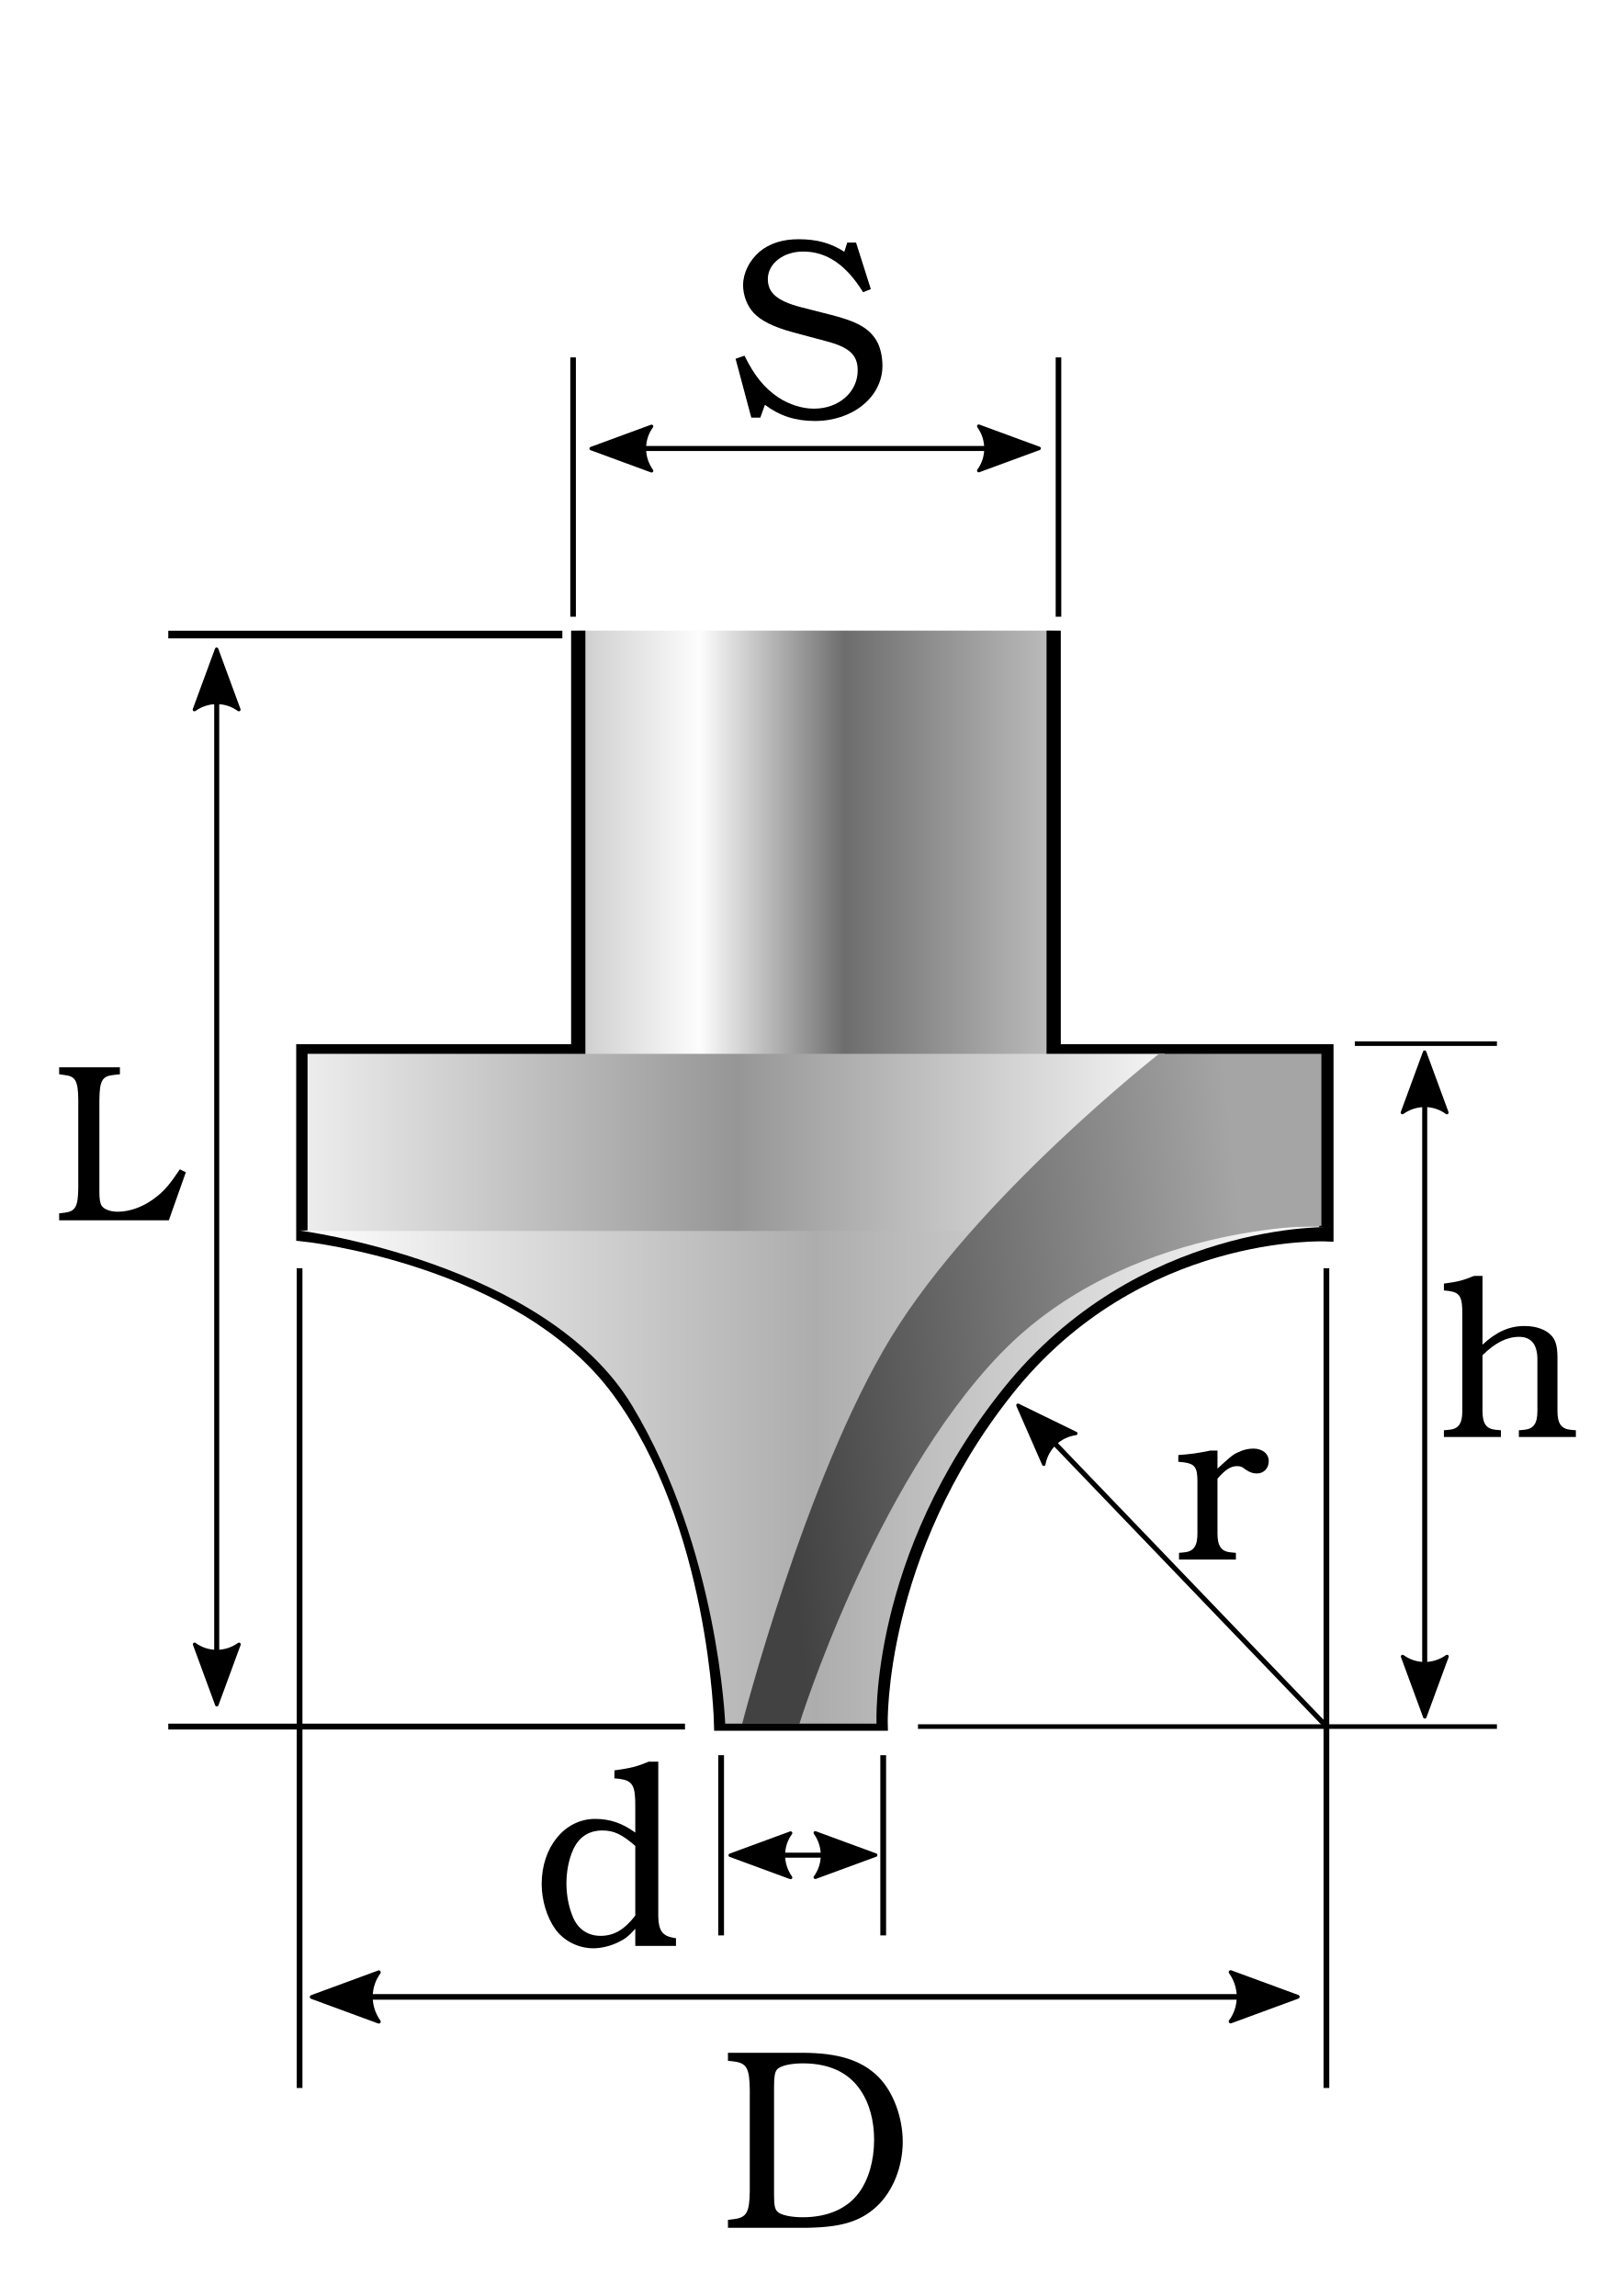
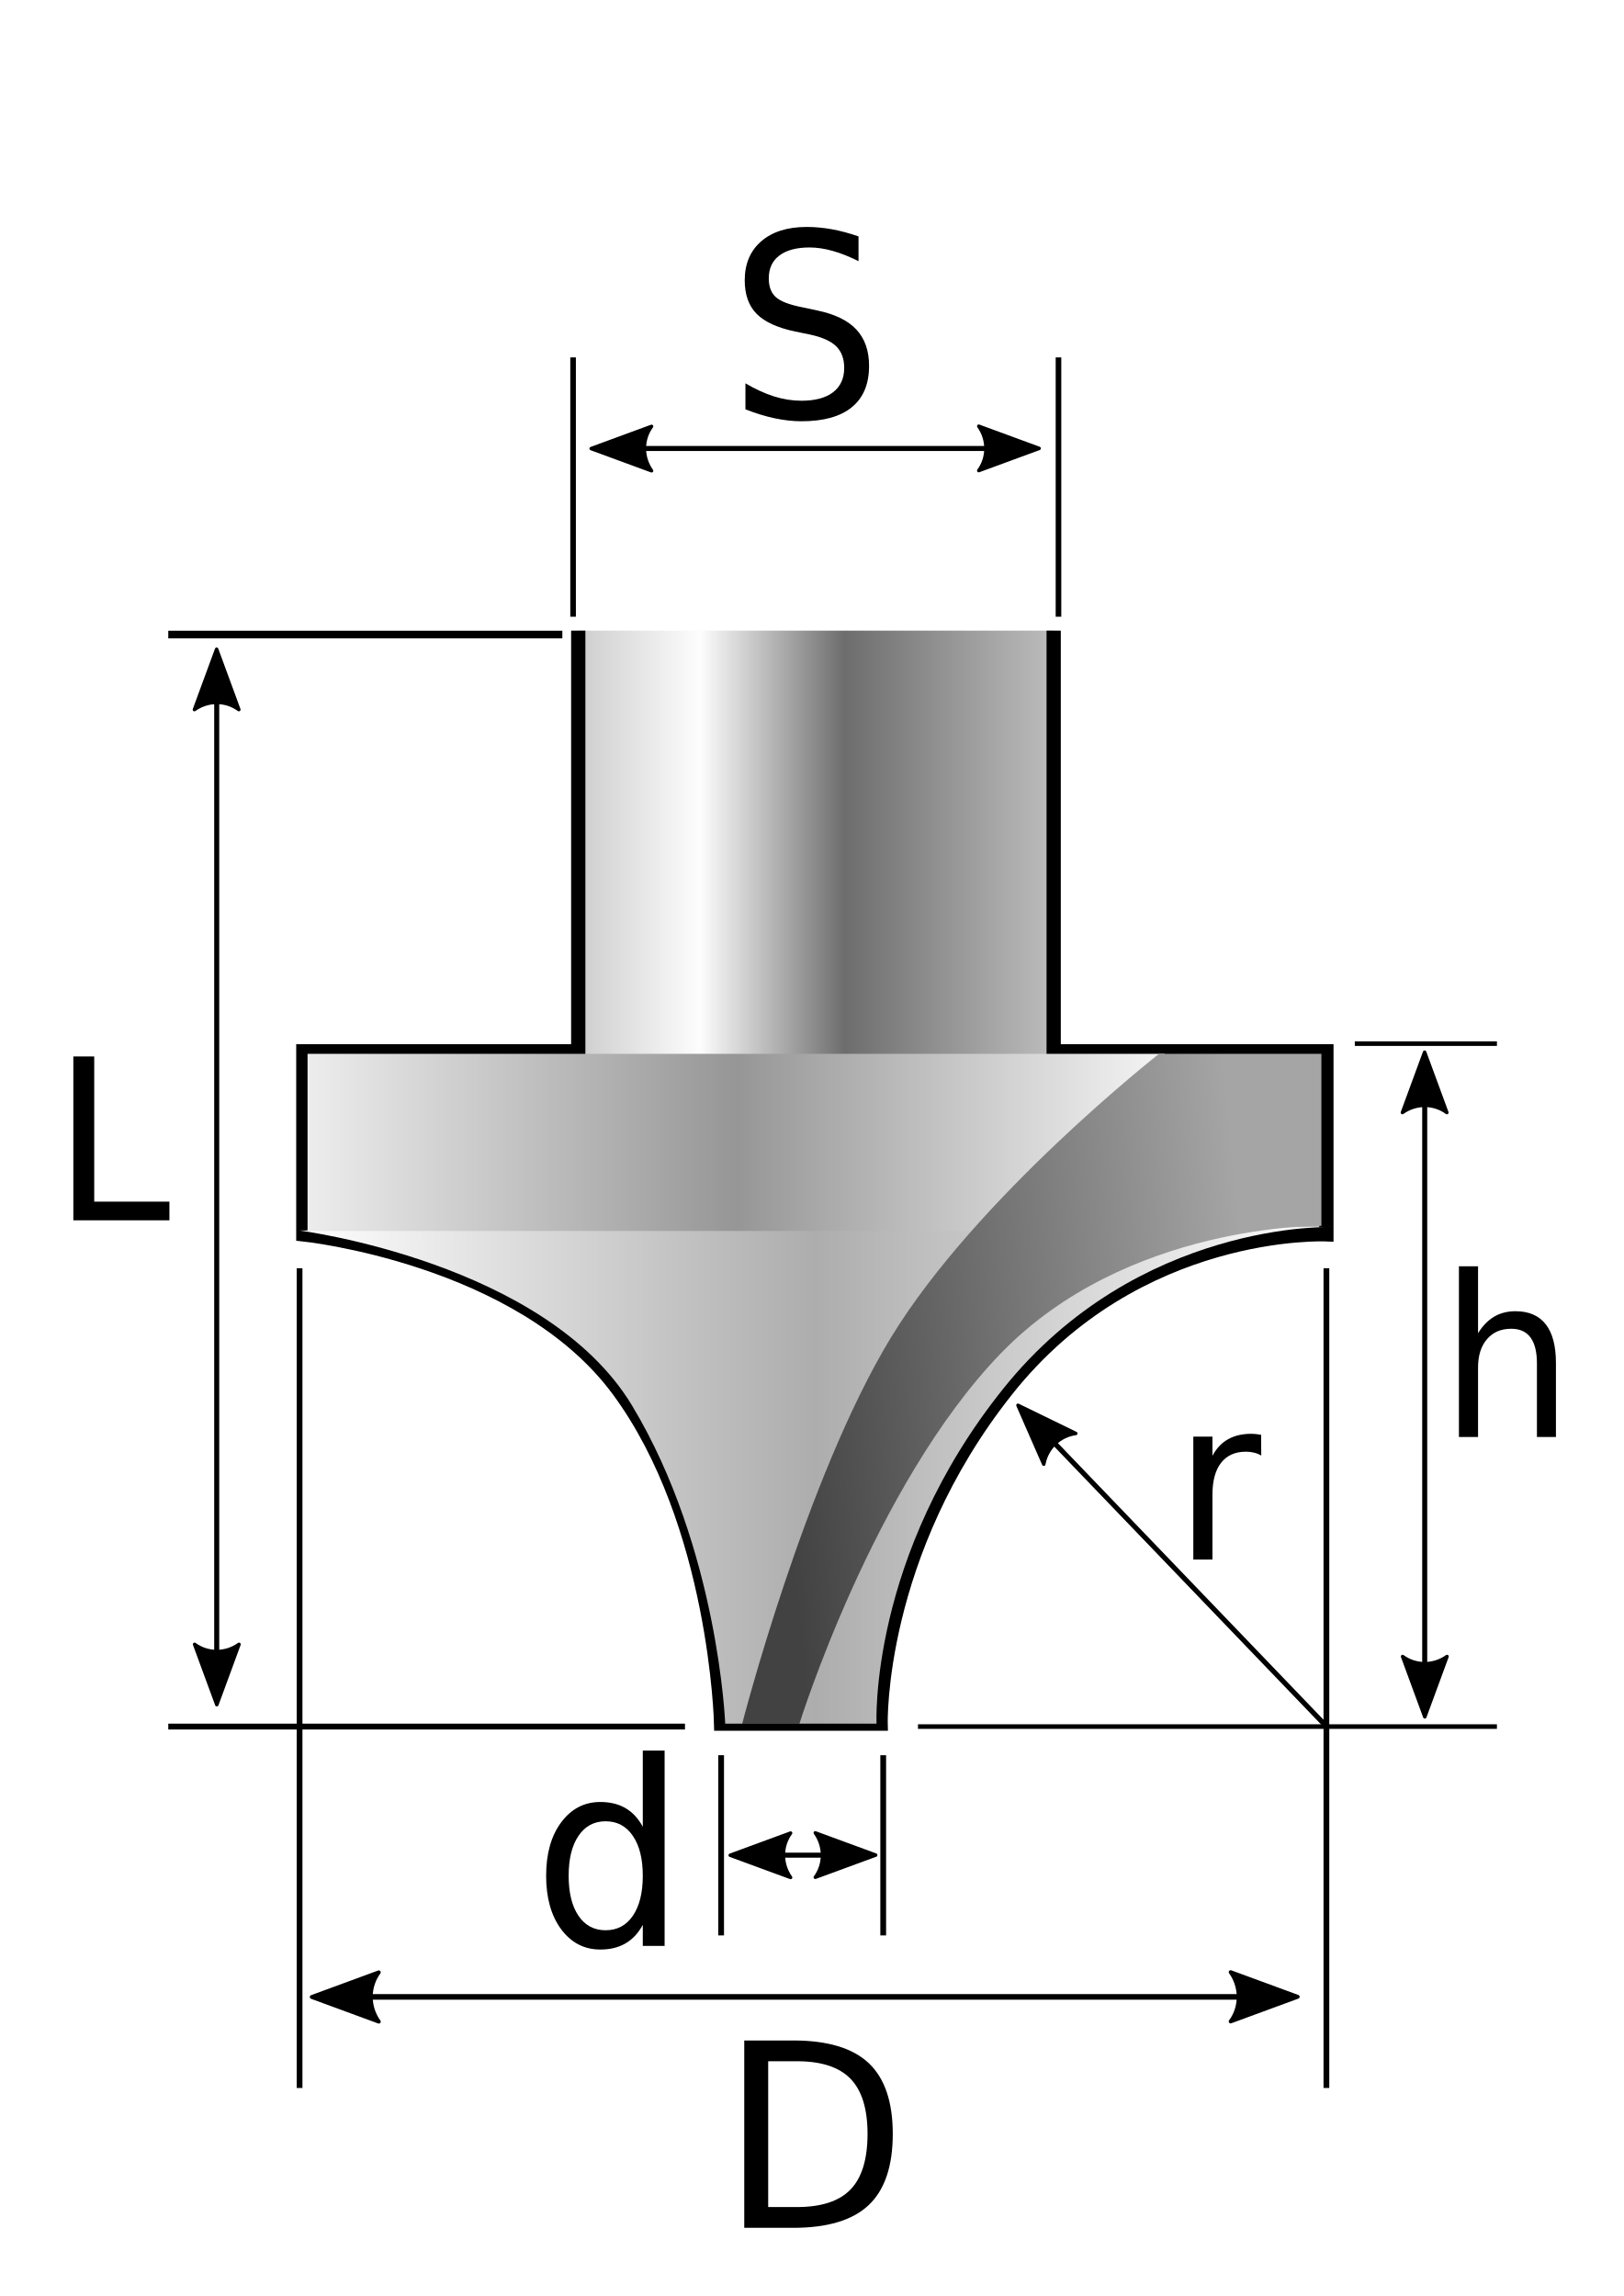
<svg xmlns="http://www.w3.org/2000/svg" xmlns:xlink="http://www.w3.org/1999/xlink" id="svg8" version="1.1" viewBox="0 0 210 297" height="297mm" width="210mm" xml:space="preserve">
  <defs id="defs2">
    <linearGradient id="linearGradient36360">
      <stop style="stop-color:#ffffff;stop-opacity:1;" offset="0" id="stop36356" />
      <stop style="stop-color:#adadad;stop-opacity:1;" offset="0.5" id="stop38296" />
      <stop style="stop-color:#ffffff;stop-opacity:1;" offset="1" id="stop36358" />
    </linearGradient>
    <linearGradient id="linearGradient16058">
      <stop style="stop-color:#424242;stop-opacity:1;" offset="0" id="stop16054" />
      <stop style="stop-color:#a5a5a5;stop-opacity:1;" offset="1" id="stop16056" />
    </linearGradient>
    <linearGradient id="linearGradient2248">
      <stop style="stop-color:#ededed;stop-opacity:1;" offset="0" id="stop2244" />
      <stop style="stop-color:#969696;stop-opacity:1;" offset="0.5" id="stop12188" />
      <stop style="stop-color:#f5f5f5;stop-opacity:1;" offset="1" id="stop2246" />
    </linearGradient>
    <marker orient="auto" refY="0" refX="0" id="marker7593" style="overflow:visible" viewBox="0 0 12.706 9.526" markerWidth="12.706" markerHeight="9.526" preserveAspectRatio="xMidYMid">
      <path id="path7591" style="fill:#000000;fill-opacity:1;fill-rule:evenodd;stroke:#000000;stroke-width:0.625;stroke-linejoin:round;stroke-opacity:1" d="M 8.719,4.034 -2.207,0.016 8.719,-4.002 c -1.745,2.372 -1.735,5.617 -6e-7,8.035 z" transform="matrix(1.1,0,0,1.1,1.1,0)" />
    </marker>
    <marker style="overflow:visible" id="marker4880" refX="0" refY="0" orient="auto" viewBox="0 0 12.706 9.526" markerWidth="12.706" markerHeight="9.526" preserveAspectRatio="xMidYMid">
      <path transform="matrix(-1.1,0,0,-1.1,-1.1,0)" d="M 8.719,4.034 -2.207,0.016 8.719,-4.002 c -1.745,2.372 -1.735,5.617 -6e-7,8.035 z" style="fill:#000000;fill-opacity:1;fill-rule:evenodd;stroke:#000000;stroke-width:0.625;stroke-linejoin:round;stroke-opacity:1" id="path4878" />
    </marker>
    <marker style="overflow:visible" id="marker4732" refX="0" refY="0" orient="auto">
      <path transform="matrix(1.1,0,0,1.1,1.1,0)" d="M 8.719,4.034 -2.207,0.016 8.719,-4.002 c -1.745,2.372 -1.735,5.617 -6e-7,8.035 z" style="fill:#000000;fill-opacity:1;fill-rule:evenodd;stroke:#000000;stroke-width:0.625;stroke-linejoin:round;stroke-opacity:1" id="path4730" />
    </marker>
    <marker orient="auto" refY="0" refX="0" id="marker4584" style="overflow:visible" viewBox="0 0 12.706 9.526" markerWidth="12.706" markerHeight="9.526" preserveAspectRatio="xMidYMid">
      <path id="path4582" style="fill:#000000;fill-opacity:1;fill-rule:evenodd;stroke:#000000;stroke-width:0.625;stroke-linejoin:round;stroke-opacity:1" d="M 8.719,4.034 -2.207,0.016 8.719,-4.002 c -1.745,2.372 -1.735,5.617 -6e-7,8.035 z" transform="matrix(-1.1,0,0,-1.1,-1.1,0)" />
    </marker>
    <marker style="overflow:visible" id="marker4328" refX="0" refY="0" orient="auto">
      <path transform="matrix(-1.1,0,0,-1.1,-1.1,0)" d="M 8.719,4.034 -2.207,0.016 8.719,-4.002 c -1.745,2.372 -1.735,5.617 -6e-7,8.035 z" style="fill:#000000;fill-opacity:1;fill-rule:evenodd;stroke:#000000;stroke-width:0.625;stroke-linejoin:round;stroke-opacity:1" id="path4326" />
    </marker>
    <marker orient="auto" refY="0" refX="0" id="marker4186" style="overflow:visible" viewBox="0 0 12.706 9.526" markerWidth="12.706" markerHeight="9.526" preserveAspectRatio="xMidYMid">
      <path id="path4184" style="fill:#000000;fill-opacity:1;fill-rule:evenodd;stroke:#000000;stroke-width:0.625;stroke-linejoin:round;stroke-opacity:1" d="M 8.719,4.034 -2.207,0.016 8.719,-4.002 c -1.745,2.372 -1.735,5.617 -6e-7,8.035 z" transform="matrix(1.1,0,0,1.1,1.1,0)" />
    </marker>
    <marker style="overflow:visible" id="marker3948" refX="0" refY="0" orient="auto" viewBox="0 0 12.706 9.526" markerWidth="12.706" markerHeight="9.526" preserveAspectRatio="xMidYMid">
      <path transform="matrix(1.1,0,0,1.1,1.1,0)" d="M 8.719,4.034 -2.207,0.016 8.719,-4.002 c -1.745,2.372 -1.735,5.617 -6e-7,8.035 z" style="fill:#000000;fill-opacity:1;fill-rule:evenodd;stroke:#000000;stroke-width:0.625;stroke-linejoin:round;stroke-opacity:1" id="path3946" />
    </marker>
    <marker style="overflow:visible" id="Arrow2Lend" refX="0" refY="0" orient="auto" viewBox="0 0 12.706 9.526" markerWidth="12.706" markerHeight="9.526" preserveAspectRatio="xMidYMid">
      <path transform="matrix(-1.1,0,0,-1.1,-1.1,0)" d="M 8.719,4.034 -2.207,0.016 8.719,-4.002 c -1.745,2.372 -1.735,5.617 -6e-7,8.035 z" style="fill:#000025;fill-opacity:1;fill-rule:evenodd;stroke:#000025;stroke-width:0.625;stroke-linejoin:round;stroke-opacity:1" id="path920" />
    </marker>
    <marker style="overflow:visible" id="Arrow2Lstart" refX="0" refY="0" orient="auto">
      <path transform="matrix(1.1,0,0,1.1,1.1,0)" d="M 8.719,4.034 -2.207,0.016 8.719,-4.002 c -1.745,2.372 -1.735,5.617 -6e-7,8.035 z" style="fill:#000025;fill-opacity:1;fill-rule:evenodd;stroke:#000025;stroke-width:0.625;stroke-linejoin:round;stroke-opacity:1" id="path917" />
    </marker>
    <marker style="overflow:visible" id="marker7497" refX="0" refY="0" orient="auto">
      <path transform="scale(-0.6)" d="M 8.719,4.034 -2.207,0.016 8.719,-4.002 c -1.745,2.372 -1.735,5.617 -6e-7,8.035 z" style="fill:#000025;fill-opacity:1;fill-rule:evenodd;stroke:#000025;stroke-width:0.625;stroke-linejoin:round;stroke-opacity:1" id="path7495" />
    </marker>
    <marker style="overflow:visible" id="marker7379" refX="0" refY="0" orient="auto">
      <path transform="matrix(0.4,0,0,0.4,4,0)" style="fill:#000025;fill-opacity:1;fill-rule:evenodd;stroke:#000025;stroke-width:1pt;stroke-opacity:1" d="M 0,0 5,-5 -12.5,0 5,5 Z" id="path7377" />
    </marker>
    <marker orient="auto" refY="0" refX="0" id="marker5480" style="overflow:visible">
      <path id="path5478" style="fill:#000000;fill-opacity:1;fill-rule:evenodd;stroke:#000000;stroke-width:0.625;stroke-linejoin:round;stroke-opacity:1" d="M 8.719,4.034 -2.207,0.016 8.719,-4.002 c -1.745,2.372 -1.735,5.617 -6e-7,8.035 z" transform="scale(-0.6)" />
    </marker>
    <marker orient="auto" refY="0" refX="0" id="marker5470" style="overflow:visible">
      <path id="path5468" style="fill:#000000;fill-opacity:1;fill-rule:evenodd;stroke:#000000;stroke-width:0.625;stroke-linejoin:round;stroke-opacity:1" d="M 8.719,4.034 -2.207,0.016 8.719,-4.002 c -1.745,2.372 -1.735,5.617 -6e-7,8.035 z" transform="scale(-0.6)" />
    </marker>
    <marker orient="auto" refY="0" refX="0" id="marker5220" style="overflow:visible">
      <path id="path5218" d="M 0,0 5,-5 -12.5,0 5,5 Z" style="fill:#000000;fill-opacity:1;fill-rule:evenodd;stroke:#000000;stroke-width:1pt;stroke-opacity:1" transform="matrix(0.4,0,0,0.4,4,0)" />
    </marker>
    <marker orient="auto" refY="0" refX="0" id="marker5210" style="overflow:visible">
      <path id="path5208" d="M 0,0 5,-5 -12.5,0 5,5 Z" style="fill:#000000;fill-opacity:1;fill-rule:evenodd;stroke:#000000;stroke-width:1pt;stroke-opacity:1" transform="matrix(0.4,0,0,0.4,4,0)" />
    </marker>
    <marker orient="auto" refY="0" refX="0" id="marker5072" style="overflow:visible">
      <path id="path5070" d="M 0,0 5,-5 -12.5,0 5,5 Z" style="fill:#000000;fill-opacity:1;fill-rule:evenodd;stroke:#000000;stroke-width:1pt;stroke-opacity:1" transform="matrix(-0.8,0,0,-0.8,-10,0)" />
    </marker>
    <marker orient="auto" refY="0" refX="0" id="marker5014" style="overflow:visible">
      <path id="path5012" d="M 0,0 5,-5 -12.5,0 5,5 Z" style="fill:#000000;fill-opacity:1;fill-rule:evenodd;stroke:#000000;stroke-width:1pt;stroke-opacity:1" transform="matrix(-0.8,0,0,-0.8,-10,0)" />
    </marker>
    <marker orient="auto" refY="0" refX="0" id="marker4968" style="overflow:visible">
      <path id="path4966" d="M 0,0 5,-5 -12.5,0 5,5 Z" style="fill:#000000;fill-opacity:1;fill-rule:evenodd;stroke:#000000;stroke-width:1pt;stroke-opacity:1" transform="matrix(-0.8,0,0,-0.8,-10,0)" />
    </marker>
    <marker orient="auto" refY="0" refX="0" id="marker4884" style="overflow:visible">
      <path id="path4882" d="M 0,0 5,-5 -12.5,0 5,5 Z" style="fill:#000000;fill-opacity:1;fill-rule:evenodd;stroke:#000000;stroke-width:1pt;stroke-opacity:1" transform="matrix(0.8,0,0,0.8,10,0)" />
    </marker>
    <marker orient="auto" refY="0" refX="0" id="marker4856" style="overflow:visible" viewBox="0 0 17.774 10.156" markerWidth="17.774" markerHeight="10.156" preserveAspectRatio="xMidYMid">
      <path id="path4854" d="M 0,0 5,-5 -12.5,0 5,5 Z" style="fill:#000000;fill-opacity:1;fill-rule:evenodd;stroke:#000000;stroke-width:1pt;stroke-opacity:1" transform="matrix(0.8,0,0,0.8,10,0)" />
    </marker>
    <marker orient="auto" refY="0" refX="0" id="marker4834" style="overflow:visible">
      <path id="path4832" d="M 0,0 5,-5 -12.5,0 5,5 Z" style="fill:#000000;fill-opacity:1;fill-rule:evenodd;stroke:#000000;stroke-width:1pt;stroke-opacity:1" transform="matrix(0.8,0,0,0.8,10,0)" />
    </marker>
    <marker orient="auto" refY="0" refX="0" id="marker5220-5" style="overflow:visible">
      <path id="path5218-3" d="M 0,0 5,-5 -12.5,0 5,5 Z" style="fill:#000000;fill-opacity:1;fill-rule:evenodd;stroke:#000000;stroke-width:1pt;stroke-opacity:1" transform="matrix(0.4,0,0,0.4,4,0)" />
    </marker>
    <marker orient="auto" refY="0" refX="0" id="marker5480-5" style="overflow:visible">
      <path id="path5478-7" style="fill:#000000;fill-opacity:1;fill-rule:evenodd;stroke:#000000;stroke-width:0.625;stroke-linejoin:round;stroke-opacity:1" d="M 8.719,4.034 -2.207,0.016 8.719,-4.002 c -1.745,2.372 -1.735,5.617 -6e-7,8.035 z" transform="scale(-0.6)" />
    </marker>
    <linearGradient xlink:href="#linearGradient2248" id="linearGradient2250" x1="15.027" y1="135.524" x2="135.744" y2="135.524" gradientUnits="userSpaceOnUse" gradientTransform="matrix(0.9217912,0,0,0.9476848,25.8026,19.34231)" />
    <linearGradient xlink:href="#linearGradient16058" id="linearGradient16060" x1="79.855" y1="162.6" x2="146.842" y2="155.669" gradientUnits="userSpaceOnUse" gradientTransform="matrix(0.9225619,0,0,0.9277456,25.74276,21.24146)" />
    <linearGradient xlink:href="#linearGradient36360" id="linearGradient36362" x1="17.011" y1="-6.225" x2="161.613" y2="-6.225" gradientUnits="userSpaceOnUse" gradientTransform="matrix(0.9217912,0,0,0.9217912,23.06349,196.807)" />
    <linearGradient id="linearGradient82685">
      <stop style="stop-color:#cecece;stop-opacity:1;" offset="0" id="stop82681" />
      <stop style="stop-color:#fdfdfd;stop-opacity:1;" offset="0.25" id="stop87441" />
      <stop style="stop-color:#6d6d6d;stop-opacity:1;" offset="0.554" id="stop92591" />
      <stop style="stop-color:#bebebe;stop-opacity:1;" offset="1" id="stop82683" />
    </linearGradient>
    <linearGradient xlink:href="#linearGradient82685" id="linearGradient2" x1="75.059" y1="117.033" x2="136.772" y2="117.033" gradientUnits="userSpaceOnUse" />
    <marker orient="auto" refY="0" refX="0" id="marker7593-1" style="overflow:visible">
      <path id="path7591-7" style="fill:#000000;fill-opacity:1;fill-rule:evenodd;stroke:#000000;stroke-width:0.625;stroke-linejoin:round;stroke-opacity:1" d="M 8.719,4.034 -2.207,0.016 8.719,-4.002 c -1.745,2.372 -1.735,5.617 -6e-7,8.035 z" transform="matrix(1.1,0,0,1.1,1.1,0)" />
    </marker>
    <marker orient="auto" refY="0" refX="0" id="marker5072-2" style="overflow:visible">
      <path id="path5070-3" d="M 0,0 5,-5 -12.5,0 5,5 Z" style="fill:#000000;fill-opacity:1;fill-rule:evenodd;stroke:#000000;stroke-width:1pt;stroke-opacity:1" transform="matrix(-0.8,0,0,-0.8,-10,0)" />
    </marker>
  </defs>
  <path id="path4520" d="M 74.787,81.578 V 135.986 H 39.232 v 23.677 c 0,0 28.033,2.917 40.75,20.13 12.717,17.213 13.284,43.17 13.284,43.17 h 20.628 c 0,0 -0.574,-21.918 16.289,-43.17 16.863,-21.253 41.366,-20.13 41.366,-20.13 v -23.677 H 136.275 V 81.578" style="fill:url(#linearGradient2);fill-opacity:1;stroke:#000000;stroke-width:1.844;stroke-linecap:butt;stroke-linejoin:miter;stroke-dasharray:none;stroke-opacity:1" />
  <path id="path3652" d="m 38.744,159.175 133.506,-0.459 c 0,0 -25.054,-0.824 -42.472,20.888 -17.418,21.712 -16.413,43.359 -16.413,43.359 H 93.795 c 0,0 -0.879,-22.594 -12.042,-41.137 C 70.589,163.282 38.744,159.175 38.744,159.175 Z" style="fill:url(#linearGradient36362);fill-opacity:1;stroke:none;stroke-width:1.844;stroke-linecap:butt;stroke-linejoin:miter;stroke-miterlimit:4;stroke-dasharray:none;stroke-opacity:1" />
  <path style="fill:url(#linearGradient2250);fill-opacity:1;stroke:none;stroke-width:0.247px;stroke-linecap:butt;stroke-linejoin:miter;stroke-opacity:1" d="m 39.777,159.234 h 90.25 l 20.625,-22.917 H 39.777 Z" id="path1389" />
  <path style="fill:url(#linearGradient16060);fill-opacity:1;stroke:none;stroke-width:0.245px;stroke-linecap:butt;stroke-linejoin:miter;stroke-opacity:1" d="m 95.986,222.989 c 0,0 8.17,-31.765 19.24,-49.964 11.07,-18.199 34.677,-36.708 34.677,-36.708 h 20.998 v 22.254 c 0,0 -25.202,-0.421 -41.572,16.607 -16.371,17.028 -25.941,47.811 -25.941,47.811 z" id="path1249" />
-   <path id="path4528" d="M 74.12,79.775 V 46.232" style="fill:none;stroke:#000000;stroke-width:0.724;stroke-linecap:butt;stroke-linejoin:miter;stroke-miterlimit:4;stroke-dasharray:none;stroke-opacity:1" />
-   <path id="path4530" d="M 136.898,79.775 V 46.232" style="fill:none;stroke:#000000;stroke-width:0.724;stroke-linecap:butt;stroke-linejoin:miter;stroke-miterlimit:4;stroke-dasharray:none;stroke-opacity:1" />
  <g transform="matrix(11.10771,0,0,11.78207,27.14887,34.44991)" id="g7053" />
-   <path id="path4538" d="M 171.549,270.091 V 164.053" style="fill:none;stroke:#000000;stroke-width:0.744;stroke-linecap:butt;stroke-linejoin:miter;stroke-miterlimit:4;stroke-dasharray:none;stroke-opacity:1" />
-   <path id="path4542" d="M 77.321,58.014 H 133.534" style="fill:none;stroke:#000000;stroke-width:0.65;stroke-linecap:butt;stroke-linejoin:miter;stroke-miterlimit:4;stroke-dasharray:none;stroke-opacity:1;marker-start:url(#marker7593);marker-end:url(#marker4880)" />
-   <path id="path4548" d="M 41.275,258.309 H 166.883" style="fill:none;stroke:#000000;stroke-width:0.722;stroke-linecap:butt;stroke-linejoin:miter;stroke-miterlimit:4;stroke-dasharray:none;stroke-opacity:1;marker-start:url(#marker7593);marker-end:url(#marker4880)" />
-   <text transform="scale(0.9709603,1.029908)" id="shank_diameter" y="52.456" x="97.074" style="font-style:normal;font-variant:normal;font-weight:normal;font-stretch:normal;font-size:32.286px;line-height:1.25;font-family:'URW Bookman L';-inkscape-font-specification:'URW Bookman L, Normal';font-variant-ligatures:normal;font-variant-caps:normal;font-variant-numeric:normal;font-feature-settings:normal;text-align:start;letter-spacing:0px;word-spacing:0px;writing-mode:lr-tb;text-anchor:start;fill:#000000;fill-opacity:1;stroke:none;stroke-width:3.027" xml:space="preserve">
-     <tspan style="font-style:normal;font-variant:normal;font-weight:normal;font-stretch:normal;font-size:32.286px;font-family:'URW Bookman L';-inkscape-font-specification:'URW Bookman L, Normal';font-variant-ligatures:normal;font-variant-caps:normal;font-variant-numeric:normal;font-feature-settings:normal;text-align:start;writing-mode:lr-tb;text-anchor:start;stroke-width:3.027" y="52.456" x="97.074" id="tspan5678">S</tspan>
-   </text>
-   <text transform="scale(0.9709603,1.029908)" id="diameter" y="279.814" x="95.966" style="font-style:normal;font-variant:normal;font-weight:normal;font-stretch:normal;font-size:32.286px;line-height:1.25;font-family:'URW Bookman L';-inkscape-font-specification:'URW Bookman L, Normal';font-variant-ligatures:normal;font-variant-caps:normal;font-variant-numeric:normal;font-feature-settings:normal;text-align:start;letter-spacing:0px;word-spacing:0px;writing-mode:lr-tb;text-anchor:start;fill:#000000;fill-opacity:1;stroke:none;stroke-width:3.027" xml:space="preserve">
-     <tspan style="font-style:normal;font-variant:normal;font-weight:normal;font-stretch:normal;font-size:32.286px;font-family:'URW Bookman L';-inkscape-font-specification:'URW Bookman L, Normal';font-variant-ligatures:normal;font-variant-caps:normal;font-variant-numeric:normal;font-feature-settings:normal;text-align:start;writing-mode:lr-tb;text-anchor:start;stroke-width:3.027" y="279.814" x="95.966" id="tspan5690">D</tspan>
-   </text>
+   <g id="dim-shank_diameter">
+     <path id="path4528" d="M 74.12,79.775 V 46.232" style="fill:none;stroke:#000000;stroke-width:0.724;stroke-linecap:butt;stroke-linejoin:miter;stroke-miterlimit:4;stroke-dasharray:none;stroke-opacity:1" />
+     <path id="path4530" d="M 136.898,79.775 V 46.232" style="fill:none;stroke:#000000;stroke-width:0.724;stroke-linecap:butt;stroke-linejoin:miter;stroke-miterlimit:4;stroke-dasharray:none;stroke-opacity:1" />
+     <path id="path4542" d="M 77.321,58.014 H 133.534" style="fill:none;stroke:#000000;stroke-width:0.65;stroke-linecap:butt;stroke-linejoin:miter;stroke-miterlimit:4;stroke-dasharray:none;stroke-opacity:1;marker-start:url(#marker7593);marker-end:url(#marker4880)" />
+     <text transform="scale(0.9709603,1.029908)" id="shank_diameter" y="52.456" x="97.074" style="font-style:normal;font-variant:normal;font-weight:normal;font-stretch:normal;font-size:32.286px;line-height:1.25;font-family:'DejaVu Sans';-inkscape-font-specification:'DejaVu Sans, Normal';font-variant-ligatures:normal;font-variant-caps:normal;font-variant-numeric:normal;font-feature-settings:normal;text-align:start;letter-spacing:0px;word-spacing:0px;writing-mode:lr-tb;text-anchor:start;fill:#000000;fill-opacity:1;stroke:none;stroke-width:3.027" xml:space="preserve">
+       <tspan style="font-style:normal;font-variant:normal;font-weight:normal;font-stretch:normal;font-size:32.286px;font-family:'DejaVu Sans';-inkscape-font-specification:'DejaVu Sans, Normal';font-variant-ligatures:normal;font-variant-caps:normal;font-variant-numeric:normal;font-feature-settings:normal;text-align:start;writing-mode:lr-tb;text-anchor:start;stroke-width:3.027" y="52.456" x="97.074" id="tspan5678">S</tspan>
+     </text>
+   </g>
  <g id="g7053-6" transform="matrix(11.10771,0,0,11.78207,4.933446,34.44991)" />
-   <path id="path4538-8" d="M 38.744,270.091 V 164.053" style="fill:none;stroke:#000000;stroke-width:0.744;stroke-linecap:butt;stroke-linejoin:miter;stroke-miterlimit:4;stroke-dasharray:none;stroke-opacity:1" />
-   <path id="path4538-8-9" d="m 93.266,250.355 0,-23.31" style="fill:none;stroke:#000000;stroke-width:0.744;stroke-linecap:butt;stroke-linejoin:miter;stroke-miterlimit:4;stroke-dasharray:none;stroke-opacity:1" />
-   <path id="path4538-8-9-3" d="M 114.229,250.355 V 227.046" style="fill:none;stroke:#000000;stroke-width:0.744;stroke-linecap:butt;stroke-linejoin:miter;stroke-miterlimit:4;stroke-dasharray:none;stroke-opacity:1" />
-   <path id="path4548-6" d="m 118.727,223.342 74.876,0" style="fill:none;stroke:#000000;stroke-width:0.593;stroke-linecap:butt;stroke-linejoin:miter;stroke-miterlimit:4;stroke-dasharray:none;stroke-opacity:1" />
-   <path id="path4548-6-8" d="m 132.261,182.394 39.175,40.803" style="fill:none;stroke:#000000;stroke-width:0.65;stroke-linecap:butt;stroke-linejoin:miter;stroke-miterlimit:4;stroke-dasharray:none;stroke-opacity:1;marker-start:url(#marker7593)" />
-   <path id="sesr3u8" d="m 184.264,221.225 0,-84.259" style="fill:none;stroke:#000000;stroke-width:0.65;stroke-linecap:butt;stroke-linejoin:miter;stroke-miterlimit:4;stroke-dasharray:none;stroke-opacity:1;marker-start:url(#marker7593);marker-end:url(#marker4880)" />
-   <text transform="scale(0.9709603,1.029908)" id="cutting_edge_height" y="180.486" x="191.77" style="font-style:normal;font-variant:normal;font-weight:normal;font-stretch:normal;font-size:28.222px;line-height:1.25;font-family:'URW Bookman L';-inkscape-font-specification:'URW Bookman L, Normal';font-variant-ligatures:normal;font-variant-caps:normal;font-variant-numeric:normal;font-variant-east-asian:normal;text-align:start;letter-spacing:0px;word-spacing:0px;writing-mode:lr-tb;text-anchor:start;fill:#000000;fill-opacity:1;stroke:none;stroke-width:3.284" xml:space="preserve">
-     <tspan y="180.486" x="191.77" id="tspan7855" style="font-style:normal;font-variant:normal;font-weight:normal;font-stretch:normal;font-size:28.222px;font-family:'URW Bookman L';-inkscape-font-specification:'URW Bookman L, Normal';font-variant-ligatures:normal;font-variant-caps:normal;font-variant-numeric:normal;font-variant-east-asian:normal">h</tspan>
-   </text>
-   <path id="path936" d="M 21.764,82.083 H 72.731" style="fill:none;stroke:#000000;stroke-width:0.987;stroke-linecap:butt;stroke-linejoin:miter;stroke-miterlimit:4;stroke-dasharray:none;stroke-opacity:1" />
-   <path id="path938" d="m 21.764,223.342 66.828,0" style="fill:none;stroke:#000000;stroke-width:0.758;stroke-linecap:butt;stroke-linejoin:miter;stroke-miterlimit:4;stroke-dasharray:none;stroke-opacity:1" />
-   <path id="path940" d="M 28.029,219.652 V 84.842" style="fill:none;stroke:#000000;stroke-width:0.65;stroke-linecap:butt;stroke-linejoin:miter;stroke-miterlimit:4;stroke-dasharray:none;stroke-opacity:1;marker-start:url(#marker7593);marker-end:url(#marker4880)" />
-   <text transform="scale(0.9709603,1.029908)" id="length" y="153.27" x="7.002" style="font-style:normal;font-variant:normal;font-weight:normal;font-stretch:normal;font-size:28.222px;line-height:1.25;font-family:'URW Bookman L';-inkscape-font-specification:'URW Bookman L, Normal';font-variant-ligatures:normal;font-variant-caps:normal;font-variant-numeric:normal;font-variant-east-asian:normal;text-align:start;letter-spacing:0px;word-spacing:0px;writing-mode:lr-tb;text-anchor:start;fill:#000000;fill-opacity:1;stroke:none;stroke-width:3.284" xml:space="preserve">
-     <tspan y="153.27" x="7.002" id="tspan942" style="font-style:normal;font-variant:normal;font-weight:normal;font-stretch:normal;font-size:28.222px;font-family:'URW Bookman L';-inkscape-font-specification:'URW Bookman L, Normal';font-variant-ligatures:normal;font-variant-caps:normal;font-variant-numeric:normal;font-variant-east-asian:normal">L</tspan>
-   </text>
-   <path id="path922" d="m 175.223,135 h 18.381" style="fill:none;stroke:#000000;stroke-width:0.593;stroke-linecap:butt;stroke-linejoin:miter;stroke-miterlimit:4;stroke-dasharray:none;stroke-opacity:1" />
-   <text transform="scale(0.9709603,1.029908)" id="cutting_radius" y="195.879" x="156.39" style="font-style:normal;font-variant:normal;font-weight:normal;font-stretch:normal;font-size:28.222px;line-height:1.25;font-family:'URW Bookman L';-inkscape-font-specification:'URW Bookman L, Normal';font-variant-ligatures:normal;font-variant-caps:normal;font-variant-numeric:normal;font-variant-east-asian:normal;text-align:start;letter-spacing:0px;word-spacing:0px;writing-mode:lr-tb;text-anchor:start;fill:#000000;fill-opacity:1;stroke:none;stroke-width:3.284" xml:space="preserve">
-     <tspan y="195.879" x="156.39" id="tspan7855-5" style="font-style:normal;font-variant:normal;font-weight:normal;font-stretch:normal;font-size:28.222px;font-family:'URW Bookman L';-inkscape-font-specification:'URW Bookman L, Normal';font-variant-ligatures:normal;font-variant-caps:normal;font-variant-numeric:normal;font-variant-east-asian:normal">r</tspan>
-   </text>
-   <text transform="scale(0.9709603,1.029908)" id="tip_diameter" y="244.407" x="70.966" style="font-style:normal;font-variant:normal;font-weight:normal;font-stretch:normal;font-size:32.286px;line-height:1.25;font-family:'URW Bookman L';-inkscape-font-specification:'URW Bookman L, Normal';font-variant-ligatures:normal;font-variant-caps:normal;font-variant-numeric:normal;font-feature-settings:normal;text-align:start;letter-spacing:0px;word-spacing:0px;writing-mode:lr-tb;text-anchor:start;fill:#000000;fill-opacity:1;stroke:none;stroke-width:3.027" xml:space="preserve">
-     <tspan style="font-style:normal;font-variant:normal;font-weight:normal;font-stretch:normal;font-size:32.286px;font-family:'URW Bookman L';-inkscape-font-specification:'URW Bookman L, Normal';font-variant-ligatures:normal;font-variant-caps:normal;font-variant-numeric:normal;font-feature-settings:normal;text-align:start;writing-mode:lr-tb;text-anchor:start;stroke-width:3.027" y="244.407" x="70.966" id="tspan5690-9">d</tspan>
-   </text>
-   <path id="sesr3u8-6" d="m 112.394,239.976 -17.091,0" style="fill:none;stroke:#000000;stroke-width:0.65;stroke-linecap:butt;stroke-linejoin:miter;stroke-miterlimit:4;stroke-dasharray:none;stroke-opacity:1;marker-start:url(#marker7593);marker-end:url(#marker4880)" />
+   <g id="dim-length">
+     <path id="path936" d="M 21.764,82.083 H 72.731" style="fill:none;stroke:#000000;stroke-width:0.987;stroke-linecap:butt;stroke-linejoin:miter;stroke-miterlimit:4;stroke-dasharray:none;stroke-opacity:1" />
+     <path id="path938" d="m 21.764,223.342 66.828,0" style="fill:none;stroke:#000000;stroke-width:0.758;stroke-linecap:butt;stroke-linejoin:miter;stroke-miterlimit:4;stroke-dasharray:none;stroke-opacity:1" />
+     <path id="path940" d="M 28.029,219.652 V 84.842" style="fill:none;stroke:#000000;stroke-width:0.65;stroke-linecap:butt;stroke-linejoin:miter;stroke-miterlimit:4;stroke-dasharray:none;stroke-opacity:1;marker-start:url(#marker7593);marker-end:url(#marker4880)" />
+     <text transform="scale(0.9709603,1.029908)" id="length" y="153.27" x="7.002" style="font-style:normal;font-variant:normal;font-weight:normal;font-stretch:normal;font-size:28.222px;line-height:1.25;font-family:'DejaVu Sans';-inkscape-font-specification:'DejaVu Sans, Normal';font-variant-ligatures:normal;font-variant-caps:normal;font-variant-numeric:normal;font-variant-east-asian:normal;text-align:start;letter-spacing:0px;word-spacing:0px;writing-mode:lr-tb;text-anchor:start;fill:#000000;fill-opacity:1;stroke:none;stroke-width:3.284" xml:space="preserve">
+       <tspan y="153.27" x="7.002" id="tspan942" style="font-style:normal;font-variant:normal;font-weight:normal;font-stretch:normal;font-size:28.222px;font-family:'DejaVu Sans';-inkscape-font-specification:'DejaVu Sans, Normal';font-variant-ligatures:normal;font-variant-caps:normal;font-variant-numeric:normal;font-variant-east-asian:normal">L</tspan>
+     </text>
+   </g>
+   <g id="dim-cutting_edge_height">
+     <path id="sesr3u8" d="m 184.264,221.225 0,-84.259" style="fill:none;stroke:#000000;stroke-width:0.65;stroke-linecap:butt;stroke-linejoin:miter;stroke-miterlimit:4;stroke-dasharray:none;stroke-opacity:1;marker-start:url(#marker7593);marker-end:url(#marker4880)" />
+     <text transform="scale(0.9709603,1.029908)" id="cutting_edge_height" y="180.486" x="191.77" style="font-style:normal;font-variant:normal;font-weight:normal;font-stretch:normal;font-size:28.222px;line-height:1.25;font-family:'DejaVu Sans';-inkscape-font-specification:'DejaVu Sans, Normal';font-variant-ligatures:normal;font-variant-caps:normal;font-variant-numeric:normal;font-variant-east-asian:normal;text-align:start;letter-spacing:0px;word-spacing:0px;writing-mode:lr-tb;text-anchor:start;fill:#000000;fill-opacity:1;stroke:none;stroke-width:3.284" xml:space="preserve">
+       <tspan y="180.486" x="191.77" id="tspan7855" style="font-style:normal;font-variant:normal;font-weight:normal;font-stretch:normal;font-size:28.222px;font-family:'DejaVu Sans';-inkscape-font-specification:'DejaVu Sans, Normal';font-variant-ligatures:normal;font-variant-caps:normal;font-variant-numeric:normal;font-variant-east-asian:normal">h</tspan>
+     </text>
+     <path id="path922" d="m 175.223,135 h 18.381" style="fill:none;stroke:#000000;stroke-width:0.593;stroke-linecap:butt;stroke-linejoin:miter;stroke-miterlimit:4;stroke-dasharray:none;stroke-opacity:1" />
+     <path id="path4548-6" d="m 118.727,223.342 74.876,0" style="fill:none;stroke:#000000;stroke-width:0.593;stroke-linecap:butt;stroke-linejoin:miter;stroke-miterlimit:4;stroke-dasharray:none;stroke-opacity:1" />
+   </g>
+   <g id="dim-cutting_radius">
+     <path id="path4548-6-8" d="m 132.261,182.394 39.175,40.803" style="fill:none;stroke:#000000;stroke-width:0.65;stroke-linecap:butt;stroke-linejoin:miter;stroke-miterlimit:4;stroke-dasharray:none;stroke-opacity:1;marker-start:url(#marker7593)" />
+     <text transform="scale(0.9709603,1.029908)" id="cutting_radius" y="195.879" x="156.39" style="font-style:normal;font-variant:normal;font-weight:normal;font-stretch:normal;font-size:28.222px;line-height:1.25;font-family:'DejaVu Sans';-inkscape-font-specification:'DejaVu Sans, Normal';font-variant-ligatures:normal;font-variant-caps:normal;font-variant-numeric:normal;font-variant-east-asian:normal;text-align:start;letter-spacing:0px;word-spacing:0px;writing-mode:lr-tb;text-anchor:start;fill:#000000;fill-opacity:1;stroke:none;stroke-width:3.284" xml:space="preserve">
+       <tspan y="195.879" x="156.39" id="tspan7855-5" style="font-style:normal;font-variant:normal;font-weight:normal;font-stretch:normal;font-size:28.222px;font-family:'DejaVu Sans';-inkscape-font-specification:'DejaVu Sans, Normal';font-variant-ligatures:normal;font-variant-caps:normal;font-variant-numeric:normal;font-variant-east-asian:normal">r</tspan>
+     </text>
+   </g>
+   <g id="dim-tip_diameter">
+     <path id="path4538-8-9" d="m 93.266,250.355 0,-23.31" style="fill:none;stroke:#000000;stroke-width:0.744;stroke-linecap:butt;stroke-linejoin:miter;stroke-miterlimit:4;stroke-dasharray:none;stroke-opacity:1" />
+     <path id="path4538-8-9-3" d="M 114.229,250.355 V 227.046" style="fill:none;stroke:#000000;stroke-width:0.744;stroke-linecap:butt;stroke-linejoin:miter;stroke-miterlimit:4;stroke-dasharray:none;stroke-opacity:1" />
+     <path id="sesr3u8-6" d="m 112.394,239.976 -17.091,0" style="fill:none;stroke:#000000;stroke-width:0.65;stroke-linecap:butt;stroke-linejoin:miter;stroke-miterlimit:4;stroke-dasharray:none;stroke-opacity:1;marker-start:url(#marker7593);marker-end:url(#marker4880)" />
+     <text transform="scale(0.9709603,1.029908)" id="tip_diameter" y="244.407" x="70.966" style="font-style:normal;font-variant:normal;font-weight:normal;font-stretch:normal;font-size:32.286px;line-height:1.25;font-family:'DejaVu Sans';-inkscape-font-specification:'DejaVu Sans, Normal';font-variant-ligatures:normal;font-variant-caps:normal;font-variant-numeric:normal;font-feature-settings:normal;text-align:start;letter-spacing:0px;word-spacing:0px;writing-mode:lr-tb;text-anchor:start;fill:#000000;fill-opacity:1;stroke:none;stroke-width:3.027" xml:space="preserve">
+       <tspan style="font-style:normal;font-variant:normal;font-weight:normal;font-stretch:normal;font-size:32.286px;font-family:'DejaVu Sans';-inkscape-font-specification:'DejaVu Sans, Normal';font-variant-ligatures:normal;font-variant-caps:normal;font-variant-numeric:normal;font-feature-settings:normal;text-align:start;writing-mode:lr-tb;text-anchor:start;stroke-width:3.027" y="244.407" x="70.966" id="tspan5690-9">d</tspan>
+     </text>
+   </g>
+   <g id="dim-diameter">
+     <text transform="scale(0.9709603,1.029908)" id="diameter" y="279.814" x="95.966" style="font-style:normal;font-variant:normal;font-weight:normal;font-stretch:normal;font-size:32.286px;line-height:1.25;font-family:'DejaVu Sans';-inkscape-font-specification:'DejaVu Sans, Normal';font-variant-ligatures:normal;font-variant-caps:normal;font-variant-numeric:normal;font-feature-settings:normal;text-align:start;letter-spacing:0px;word-spacing:0px;writing-mode:lr-tb;text-anchor:start;fill:#000000;fill-opacity:1;stroke:none;stroke-width:3.027" xml:space="preserve">
+       <tspan style="font-style:normal;font-variant:normal;font-weight:normal;font-stretch:normal;font-size:32.286px;font-family:'DejaVu Sans';-inkscape-font-specification:'DejaVu Sans, Normal';font-variant-ligatures:normal;font-variant-caps:normal;font-variant-numeric:normal;font-feature-settings:normal;text-align:start;writing-mode:lr-tb;text-anchor:start;stroke-width:3.027" y="279.814" x="95.966" id="tspan5690">D</tspan>
+     </text>
+     <path id="path4548" d="M 41.275,258.309 H 166.883" style="fill:none;stroke:#000000;stroke-width:0.722;stroke-linecap:butt;stroke-linejoin:miter;stroke-miterlimit:4;stroke-dasharray:none;stroke-opacity:1;marker-start:url(#marker7593);marker-end:url(#marker4880)" />
+     <path id="path4538-8" d="M 38.744,270.091 V 164.053" style="fill:none;stroke:#000000;stroke-width:0.744;stroke-linecap:butt;stroke-linejoin:miter;stroke-miterlimit:4;stroke-dasharray:none;stroke-opacity:1" />
+     <path id="path4538" d="M 171.549,270.091 V 164.053" style="fill:none;stroke:#000000;stroke-width:0.744;stroke-linecap:butt;stroke-linejoin:miter;stroke-miterlimit:4;stroke-dasharray:none;stroke-opacity:1" />
+   </g>
</svg>
